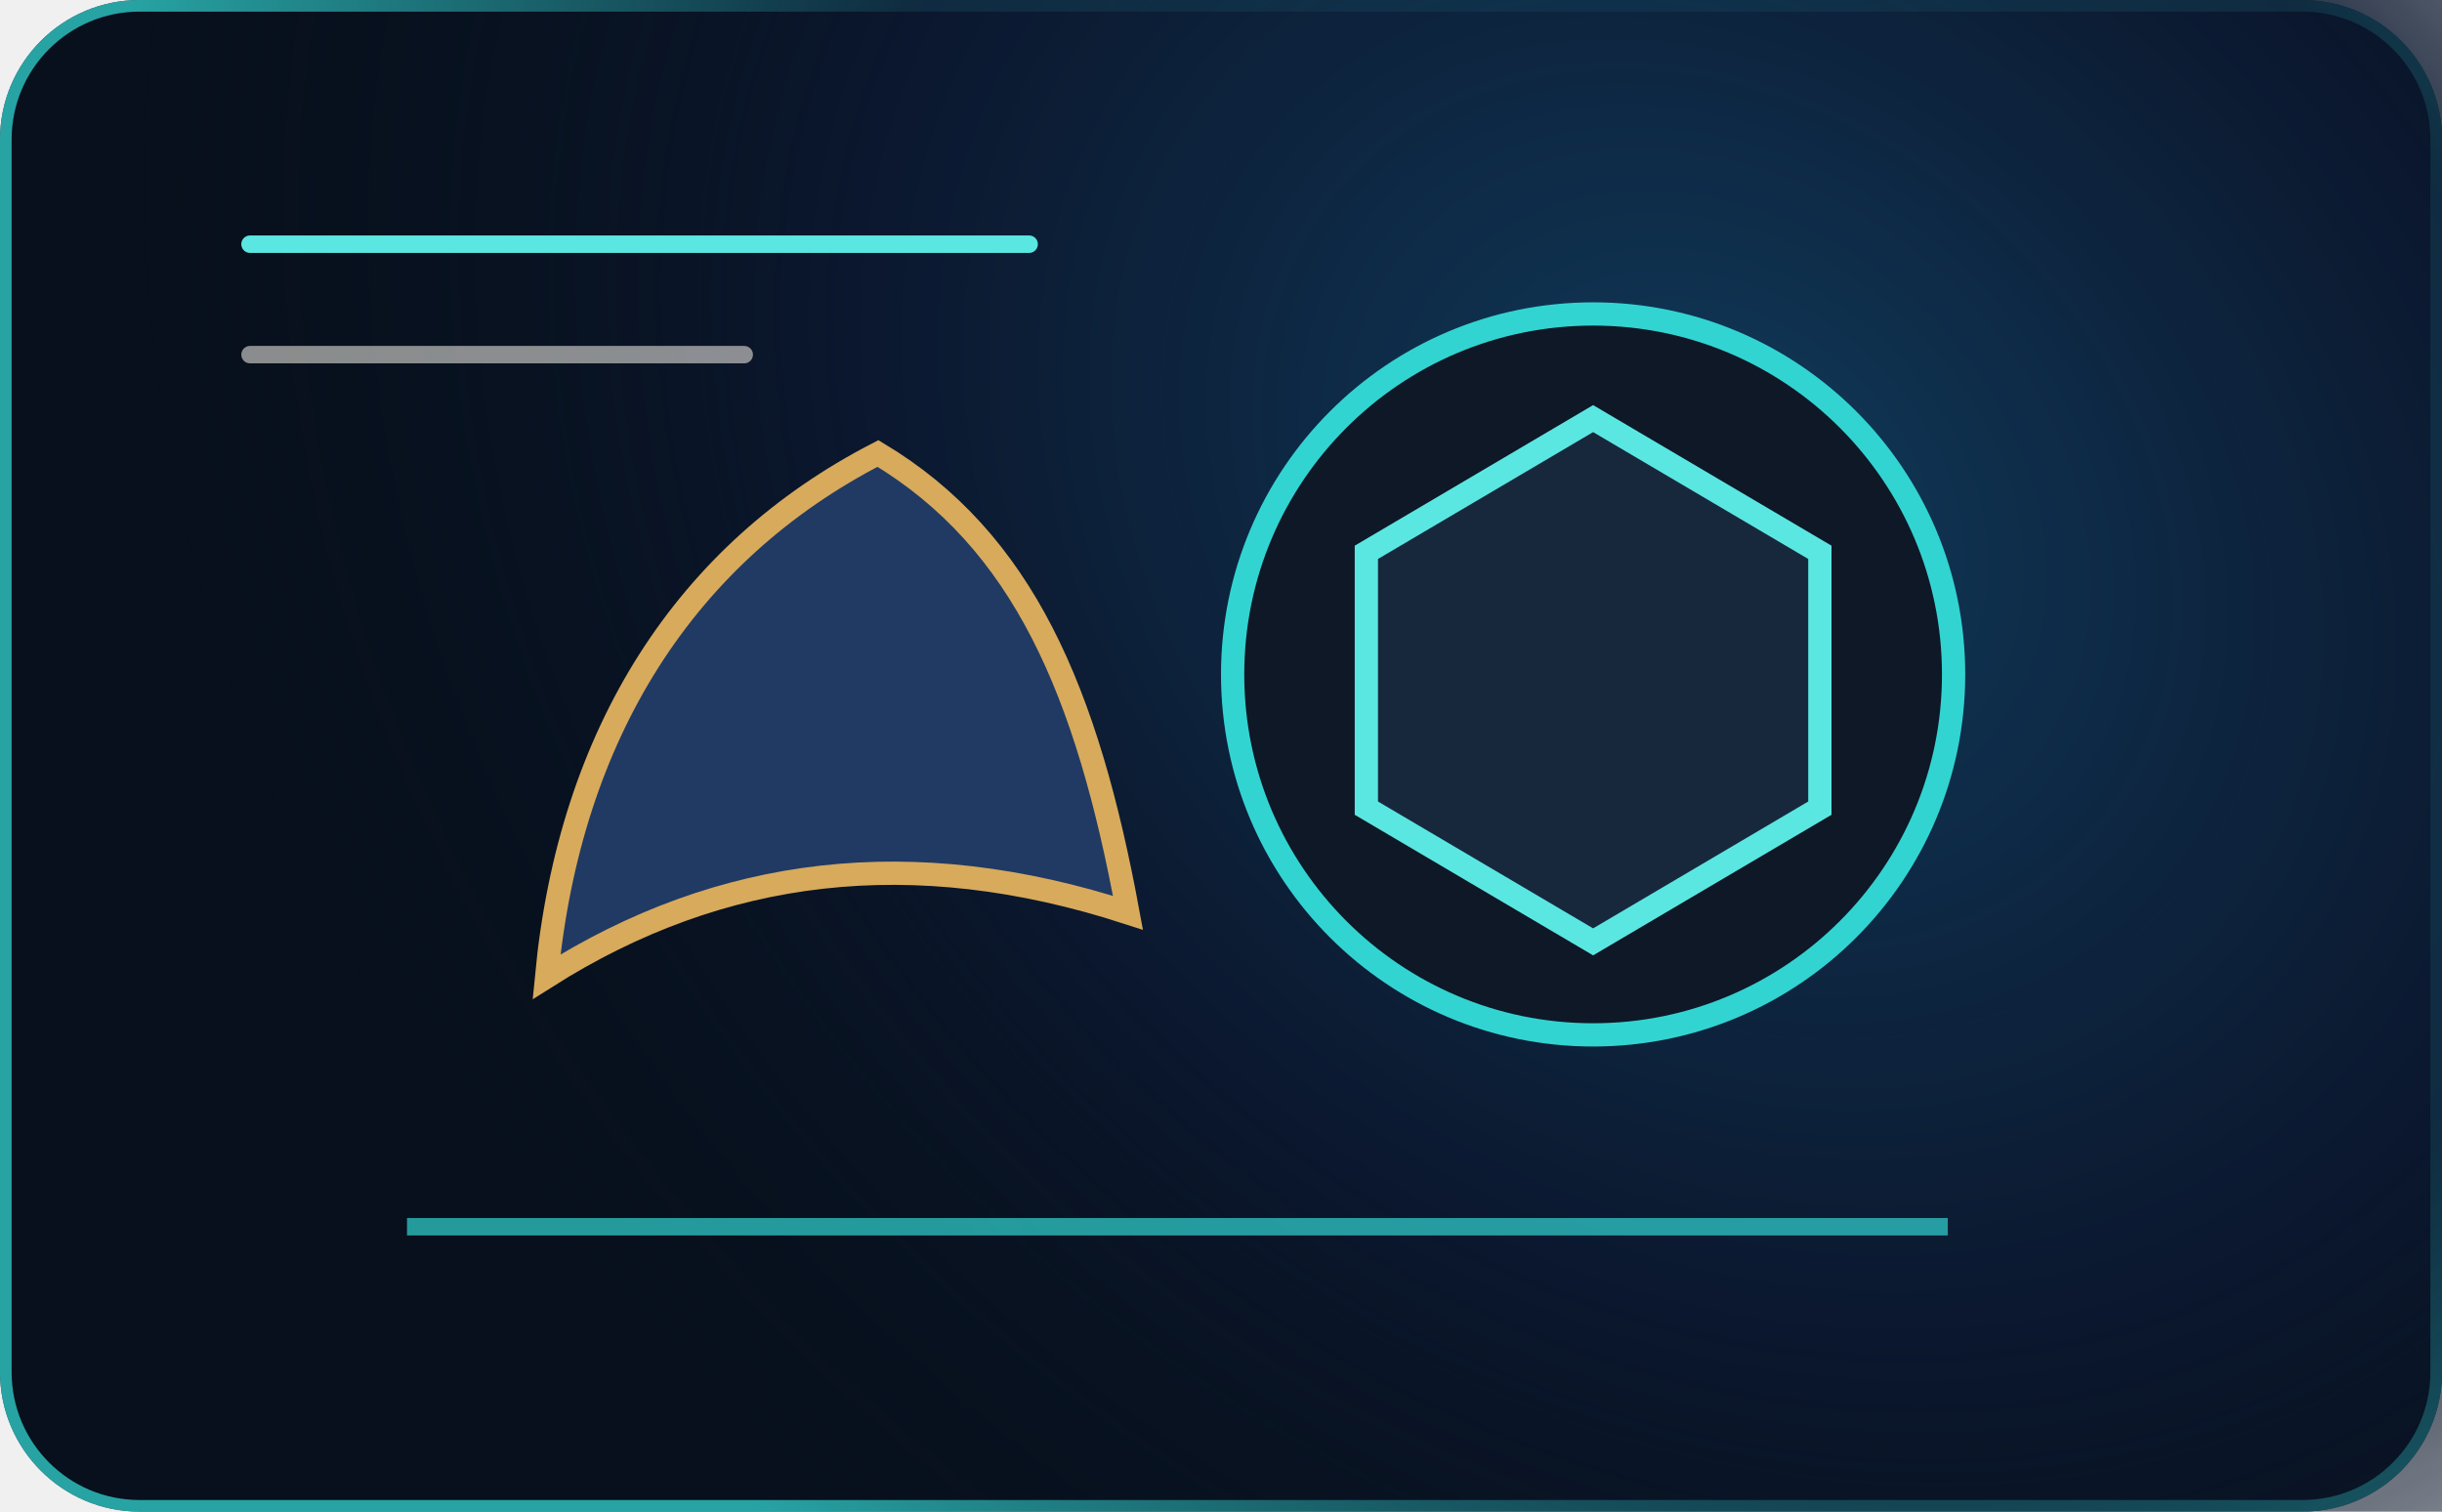
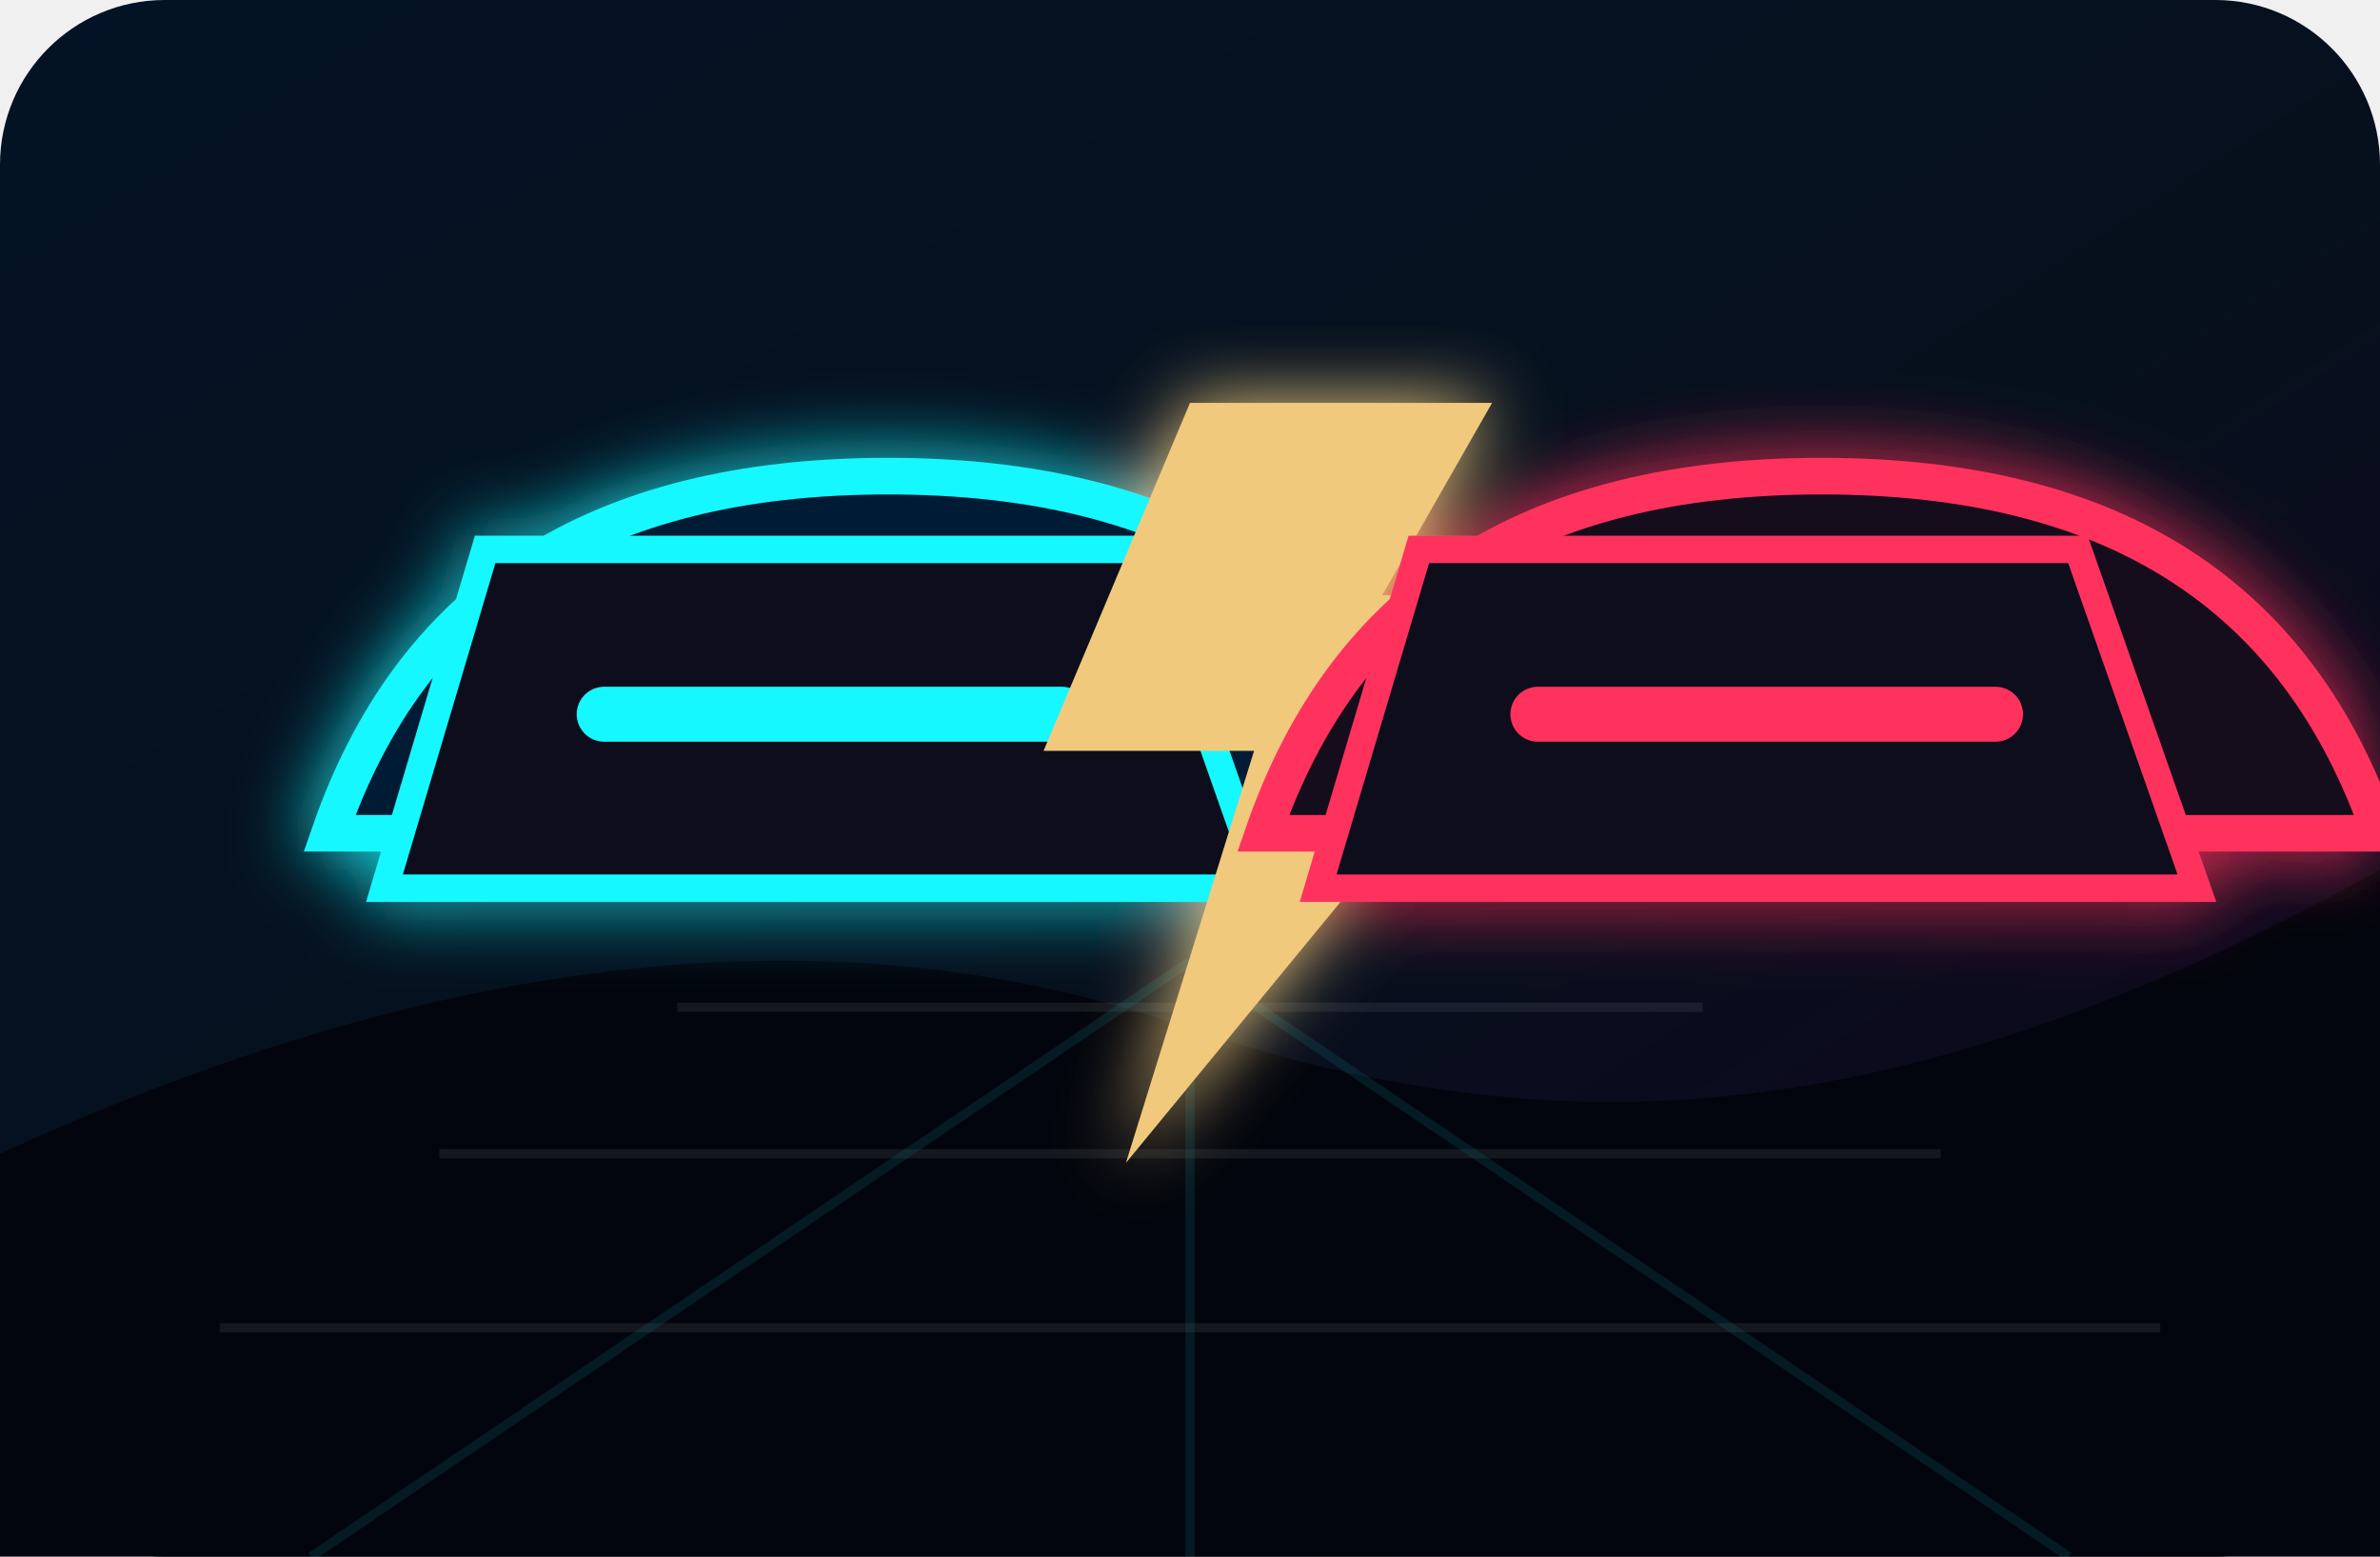
- <svg xmlns="http://www.w3.org/2000/svg" width="420" height="260" viewBox="0 0 420 260" fill="none">
-   <rect width="420" height="260" rx="24" fill="#07101C" />
-   <rect x="1" y="1" width="418" height="258" rx="23" stroke="#32D4D1" stroke-opacity="0.75" stroke-width="2" />
-   <path d="M0 0H420V260H0V0Z" fill="url(#paint0_radial)" />
-   <circle cx="274" cy="116" r="62" fill="#0E1827" stroke="#32D4D1" stroke-width="4" />
-   <path d="M274 72L313 95V139L274 162L235 139V95L274 72Z" fill="#17283D" stroke="#5BE7E1" stroke-width="4" />
-   <path d="M151 78C118 95 98 126 94 168C124 149 157 145 194 157C187 119 176 93 151 78Z" fill="#203A64" stroke="#D8AA5C" stroke-width="4" />
-   <path d="M70 211H335" stroke="#32D4D1" stroke-width="3" opacity="0.7" />
-   <path d="M43 42H177" stroke="#5BE7E1" stroke-width="3" stroke-linecap="round" />
-   <path d="M43 61H128" stroke="#F6F2E9" stroke-opacity="0.55" stroke-width="3" stroke-linecap="round" />
+ <svg xmlns="http://www.w3.org/2000/svg" viewBox="0 0 260 170" role="img" aria-labelledby="title desc">
  <defs>
-     <radialGradient id="paint0_radial" cx="0" cy="0" r="1" gradientUnits="userSpaceOnUse" gradientTransform="translate(296 88) rotate(129) scale(238 298)">
-       <stop stop-color="#113B5C" />
-       <stop offset="0.55" stop-color="#0B1830" stop-opacity="0.86" />
-       <stop offset="1" stop-color="#07101C" stop-opacity="0" />
-     </radialGradient>
+     <linearGradient id="bg" x1="0" y1="0" x2="1" y2="1">
+       <stop offset="0" stop-color="#031325" />
+       <stop offset=".55" stop-color="#06101d" />
+       <stop offset="1" stop-color="#13041c" />
+     </linearGradient>
+     <filter id="glow">
+       <feGaussianBlur stdDeviation="4" result="blur" />
+       <feMerge>
+         <feMergeNode in="blur" />
+         <feMergeNode in="SourceGraphic" />
+       </feMerge>
+     </filter>
  </defs>
+   <rect width="260" height="170" rx="18" fill="url(#bg)" />
+   <path d="M0 126c48-22 91-27 129-14 44 15 82 10 131-17v75H0z" fill="#02050d" />
+   <g opacity=".45">
+     <path d="M24 145h212M48 126h164M74 110h112" stroke="#fff" stroke-opacity=".16" />
+     <path d="M130 105 34 170M130 105l96 65M130 105v65" stroke="#15f8ff" stroke-opacity=".2" />
+   </g>
+   <g filter="url(#glow)">
+     <path d="M36 91c9-26 29-39 61-39s52 13 61 39z" fill="#061b34" stroke="#15f8ff" stroke-width="4" />
+     <path d="M53 60h72l13 37H42z" fill="#07101c" stroke="#15f8ff" stroke-width="3" />
+     <path d="M66 78h50" stroke="#15f8ff" stroke-width="6" stroke-linecap="round" />
+     <path d="M130 44l-16 38h23l-14 45 51-62h-23l12-21z" fill="#f0c97d" />
+     <path d="M138 91c9-26 29-39 61-39s52 13 61 39z" fill="#17091d" stroke="#ff315d" stroke-width="4" />
+     <path d="M155 60h72l13 37h-96z" fill="#07101c" stroke="#ff315d" stroke-width="3" />
+     <path d="M168 78h50" stroke="#ff315d" stroke-width="6" stroke-linecap="round" />
+   </g>
</svg>
